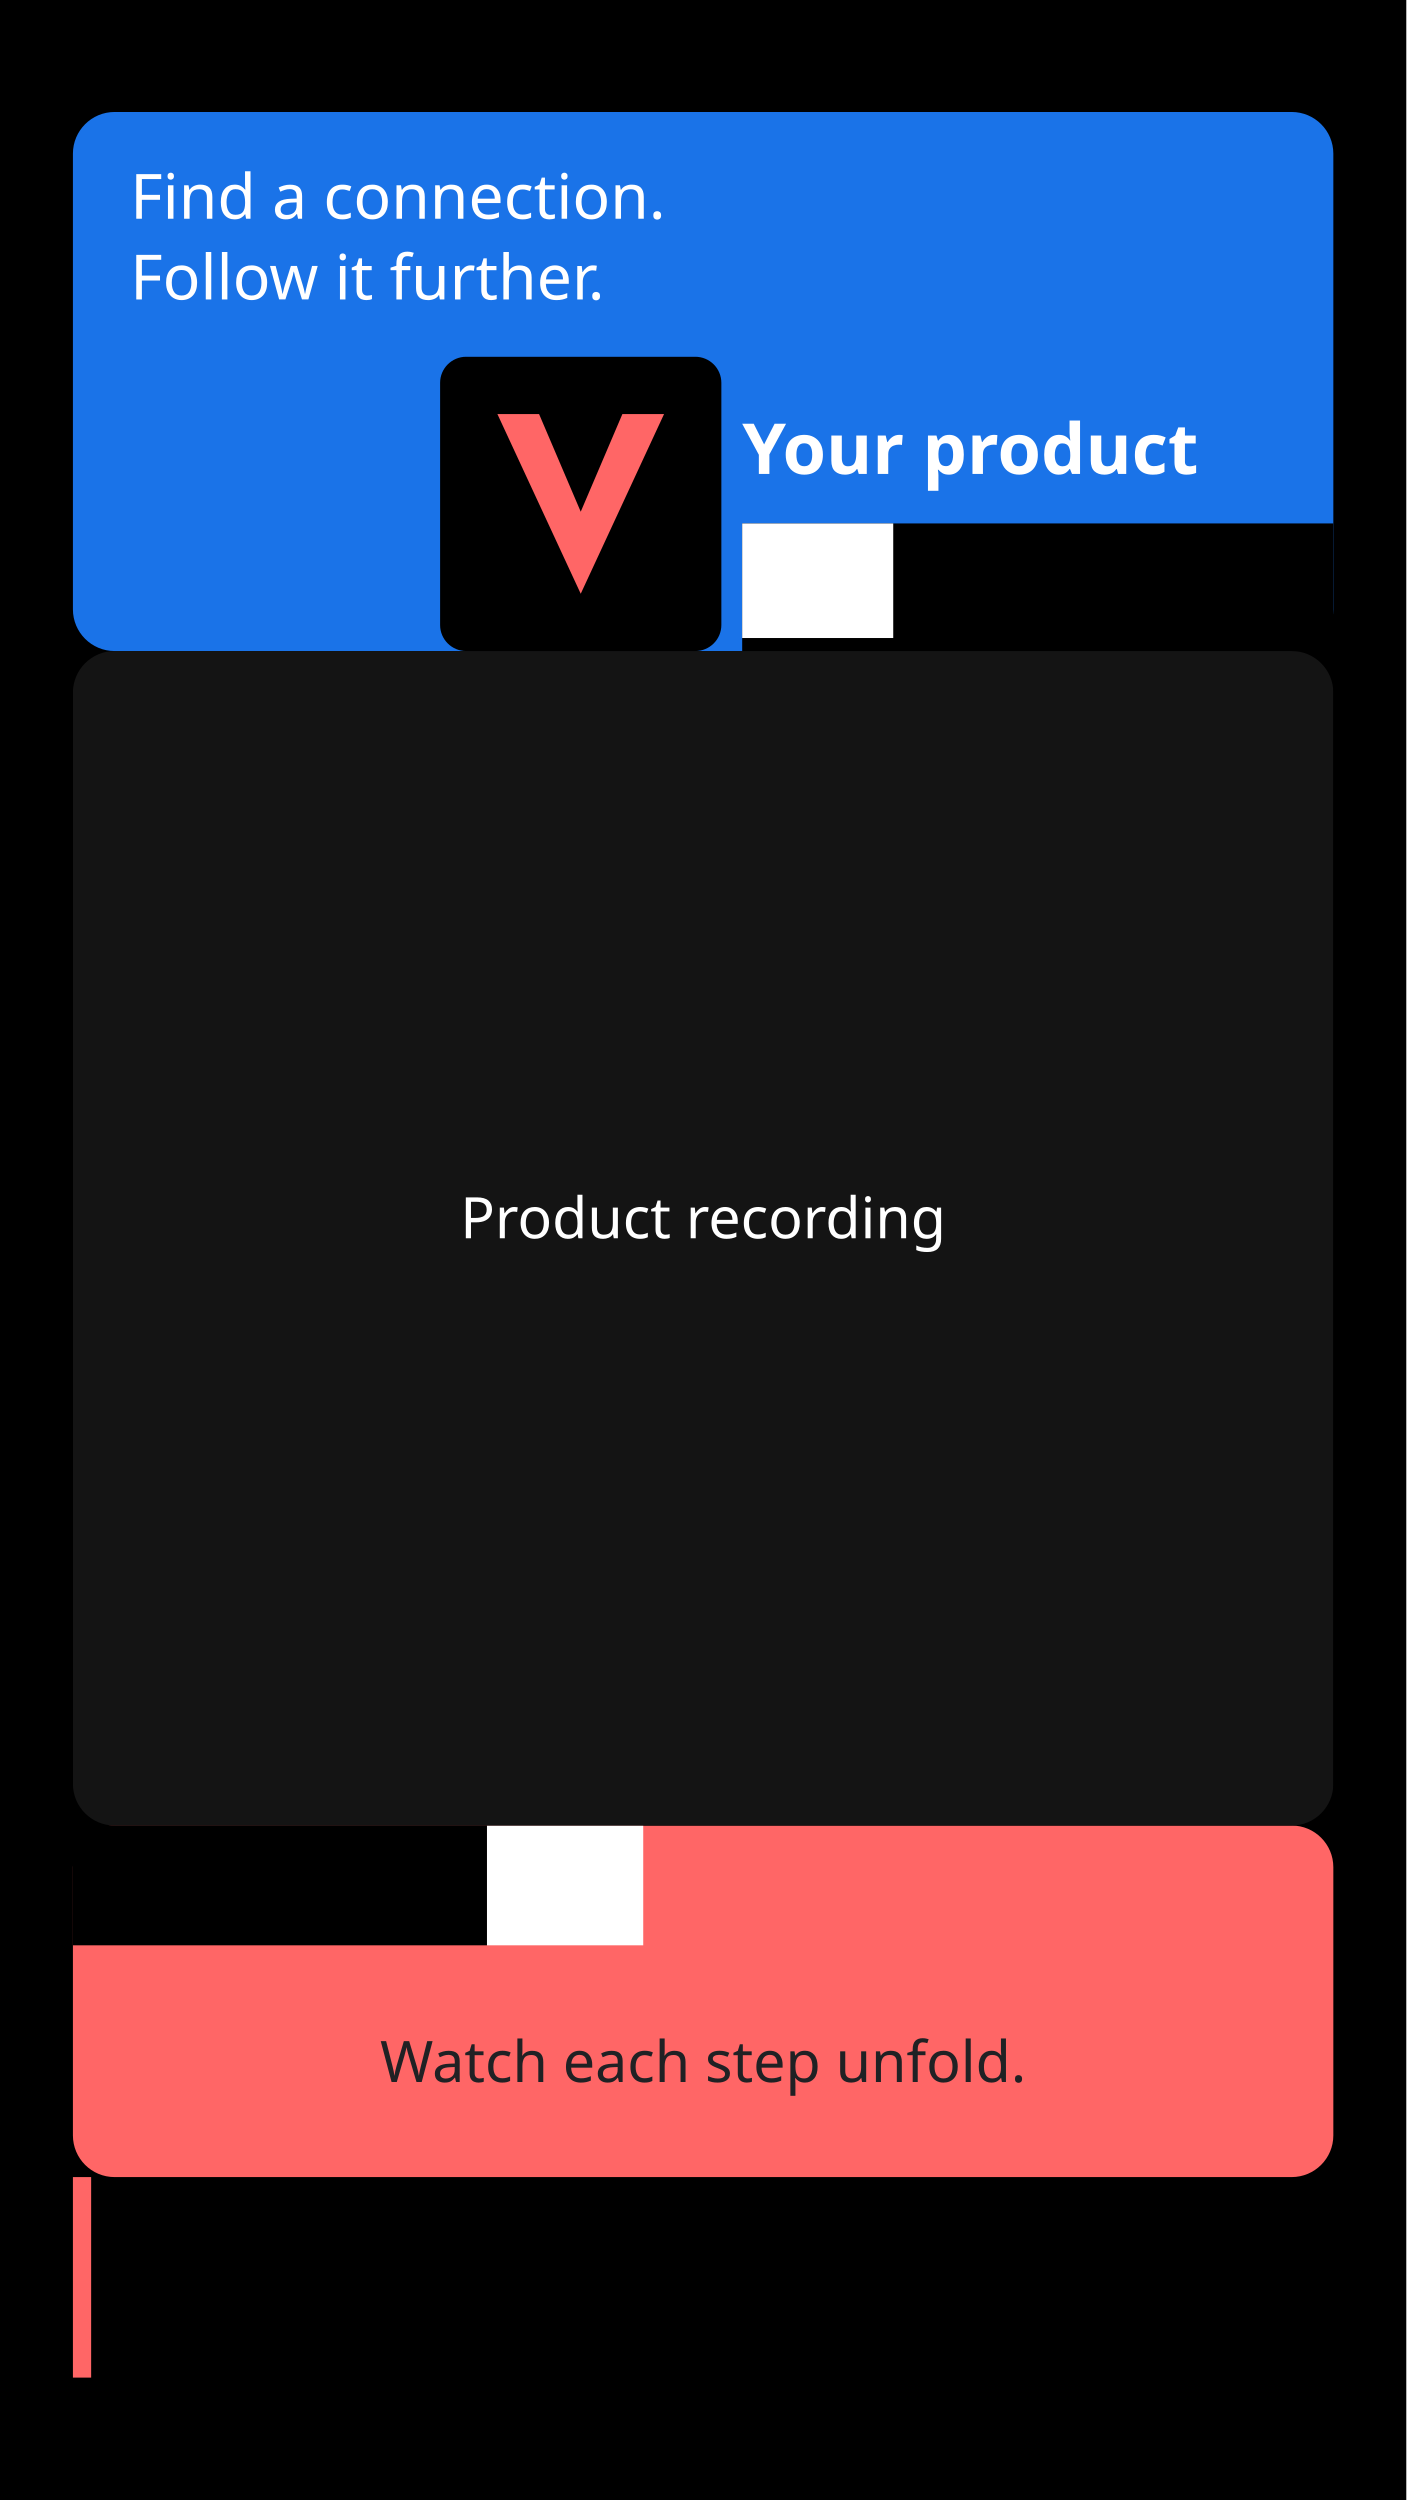
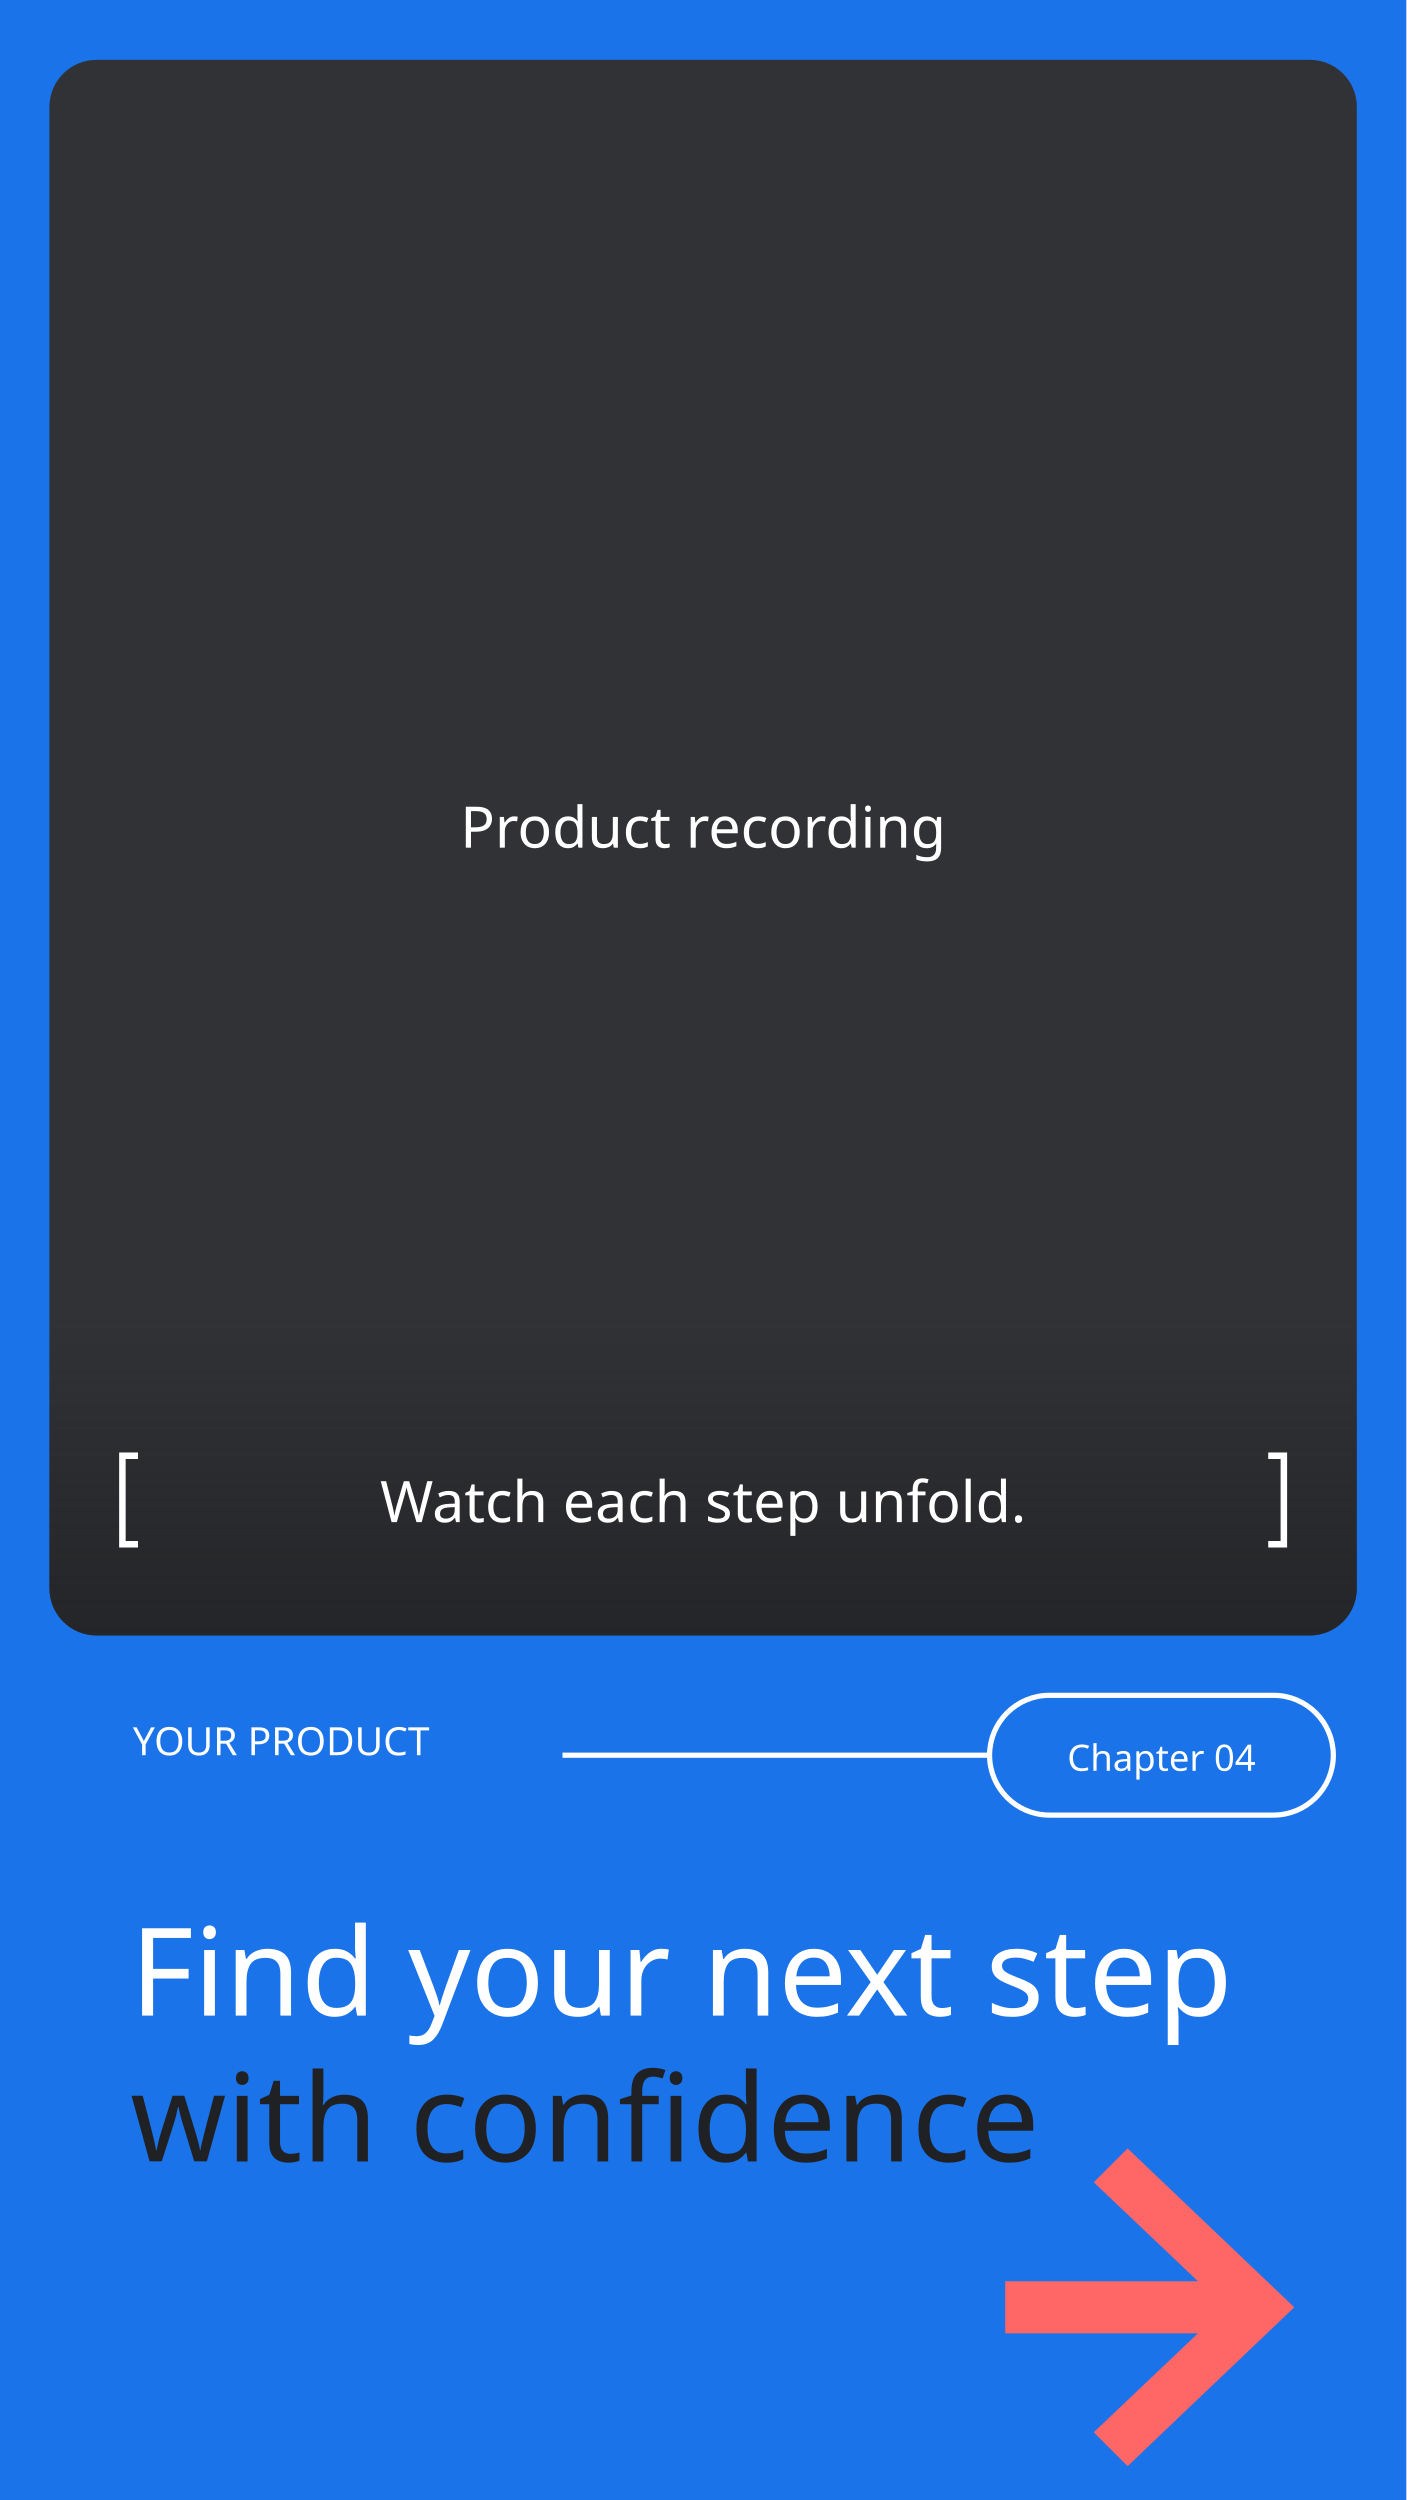
<svg xmlns="http://www.w3.org/2000/svg" width="1080" height="1920" viewBox="0 0 1080 1920">
-   <rect x="0" y="0" width="1080" height="1920" fill="#000" />
-   <rect x="56" y="86" width="968" height="414" fill="#1A73E8" rx="32" />
-   <rect x="570" y="402" width="454" height="98" fill="#000" />
-   <rect x="570" y="402" width="116" height="88" fill="#fff" />
-   <rect x="338" y="274" width="216" height="226" fill="#000" rx="20" />
-   <path d="M382 318 H414 L446 393 L478 318 H510 L446 456 Z" fill="#FF6666" />
-   <rect x="56" y="1402" width="968" height="270" fill="#FF6666" rx="32" />
-   <rect x="56" y="1402" width="318" height="92" fill="#000" />
-   <rect x="374" y="1402" width="120" height="92" fill="#fff" />
-   <rect x="56" y="1672" width="14" height="154" fill="#FF6666" />
-   <rect x="56" y="500" width="968" height="902" fill="#000" rx="32" />
-   <text x="570" y="364" fill="#FFFFFF" font-family="sans-serif" font-size="54" font-weight="600">Your product</text>
-   <text x="100" y="168" fill="#FFFFFF" font-family="sans-serif" font-size="48" font-weight="500">Find a connection.</text>
-   <text x="100" y="230" fill="#FFFFFF" font-family="sans-serif" font-size="48" font-weight="500">Follow it further.</text>
+   <rect x="0" y="0" width="1080" height="1920" fill="#1A73E8" />
+   <rect x="38" y="46" width="1004" height="1210" fill="#202124" rx="36" />
+   <path d="M432 1348H760" stroke="#FFFFFF" stroke-width="4" />
+   <rect x="760" y="1302" width="264" height="92" fill="none" rx="46" stroke="#FFFFFF" stroke-width="4" />
+   <path d="M866 1650 994 1772 866 1894 840 1868 920 1792H772V1752H920L840 1676Z" fill="#FF6666" />
  <defs>
    <clipPath id="product-window">
-       <rect x="56" y="500" width="968" height="902" fill="#fff" rx="32" />
+       <rect x="38" y="46" width="1004" height="1210" fill="#fff" rx="36" />
    </clipPath>
  </defs>
  <g clip-path="url(#product-window)">
-     <rect x="56" y="500" width="968" height="902" fill="#FFFFFF" opacity="0.08" />
-     <text x="540" y="951" text-anchor="middle" fill="#FFFFFF" font-family="sans-serif" font-size="44">Product recording</text>
+     <rect x="38" y="46" width="1004" height="1210" fill="#FFFFFF" opacity="0.08" />
+     <text x="540" y="651" text-anchor="middle" fill="#FFFFFF" font-family="sans-serif" font-size="44">Product recording</text>
  </g>
-   <text x="540" y="1599" text-anchor="middle" fill="#202124" font-family="sans-serif" font-size="44">Watch each step unfold.</text>
+   <defs>
+     <linearGradient id="caption-shade" x1="0" y1="0" x2="0" y2="1">
+       <stop offset="0" stop-color="#202124" stop-opacity="0" />
+       <stop offset="1" stop-color="#202124" stop-opacity=".75" />
+     </linearGradient>
+     <clipPath id="frame-clip">
+       <rect x="38" y="46" width="1004" height="1210" fill="#fff" rx="36" />
+     </clipPath>
+   </defs>
+   <g clip-path="url(#frame-clip)">
+     <rect x="38" y="1010" width="1004" height="246" fill="url(#caption-shade)" />
+   </g>
+   <path d="M106 1118H94V1186H106M974 1118H986V1186H974" fill="none" stroke="#FFFFFF" stroke-width="5" />
+   <text x="892" y="1360" text-anchor="middle" fill="#FFFFFF" font-family="sans-serif" font-size="28">Chapter 04</text>
+   <text x="102" y="1348" fill="#FFFFFF" font-family="sans-serif" font-size="30" font-weight="400">YOUR PRODUCT</text>
+   <text x="100" y="1548" fill="#FFFFFF" font-family="sans-serif" font-size="94" font-weight="500">Find your next step</text>
+   <text x="100" y="1660" fill="#202124" font-family="sans-serif" font-size="94" font-weight="400">with confidence</text>
+   <text x="540" y="1169" text-anchor="middle" fill="#FFFFFF" font-family="sans-serif" font-size="44">Watch each step unfold.</text>
</svg>
